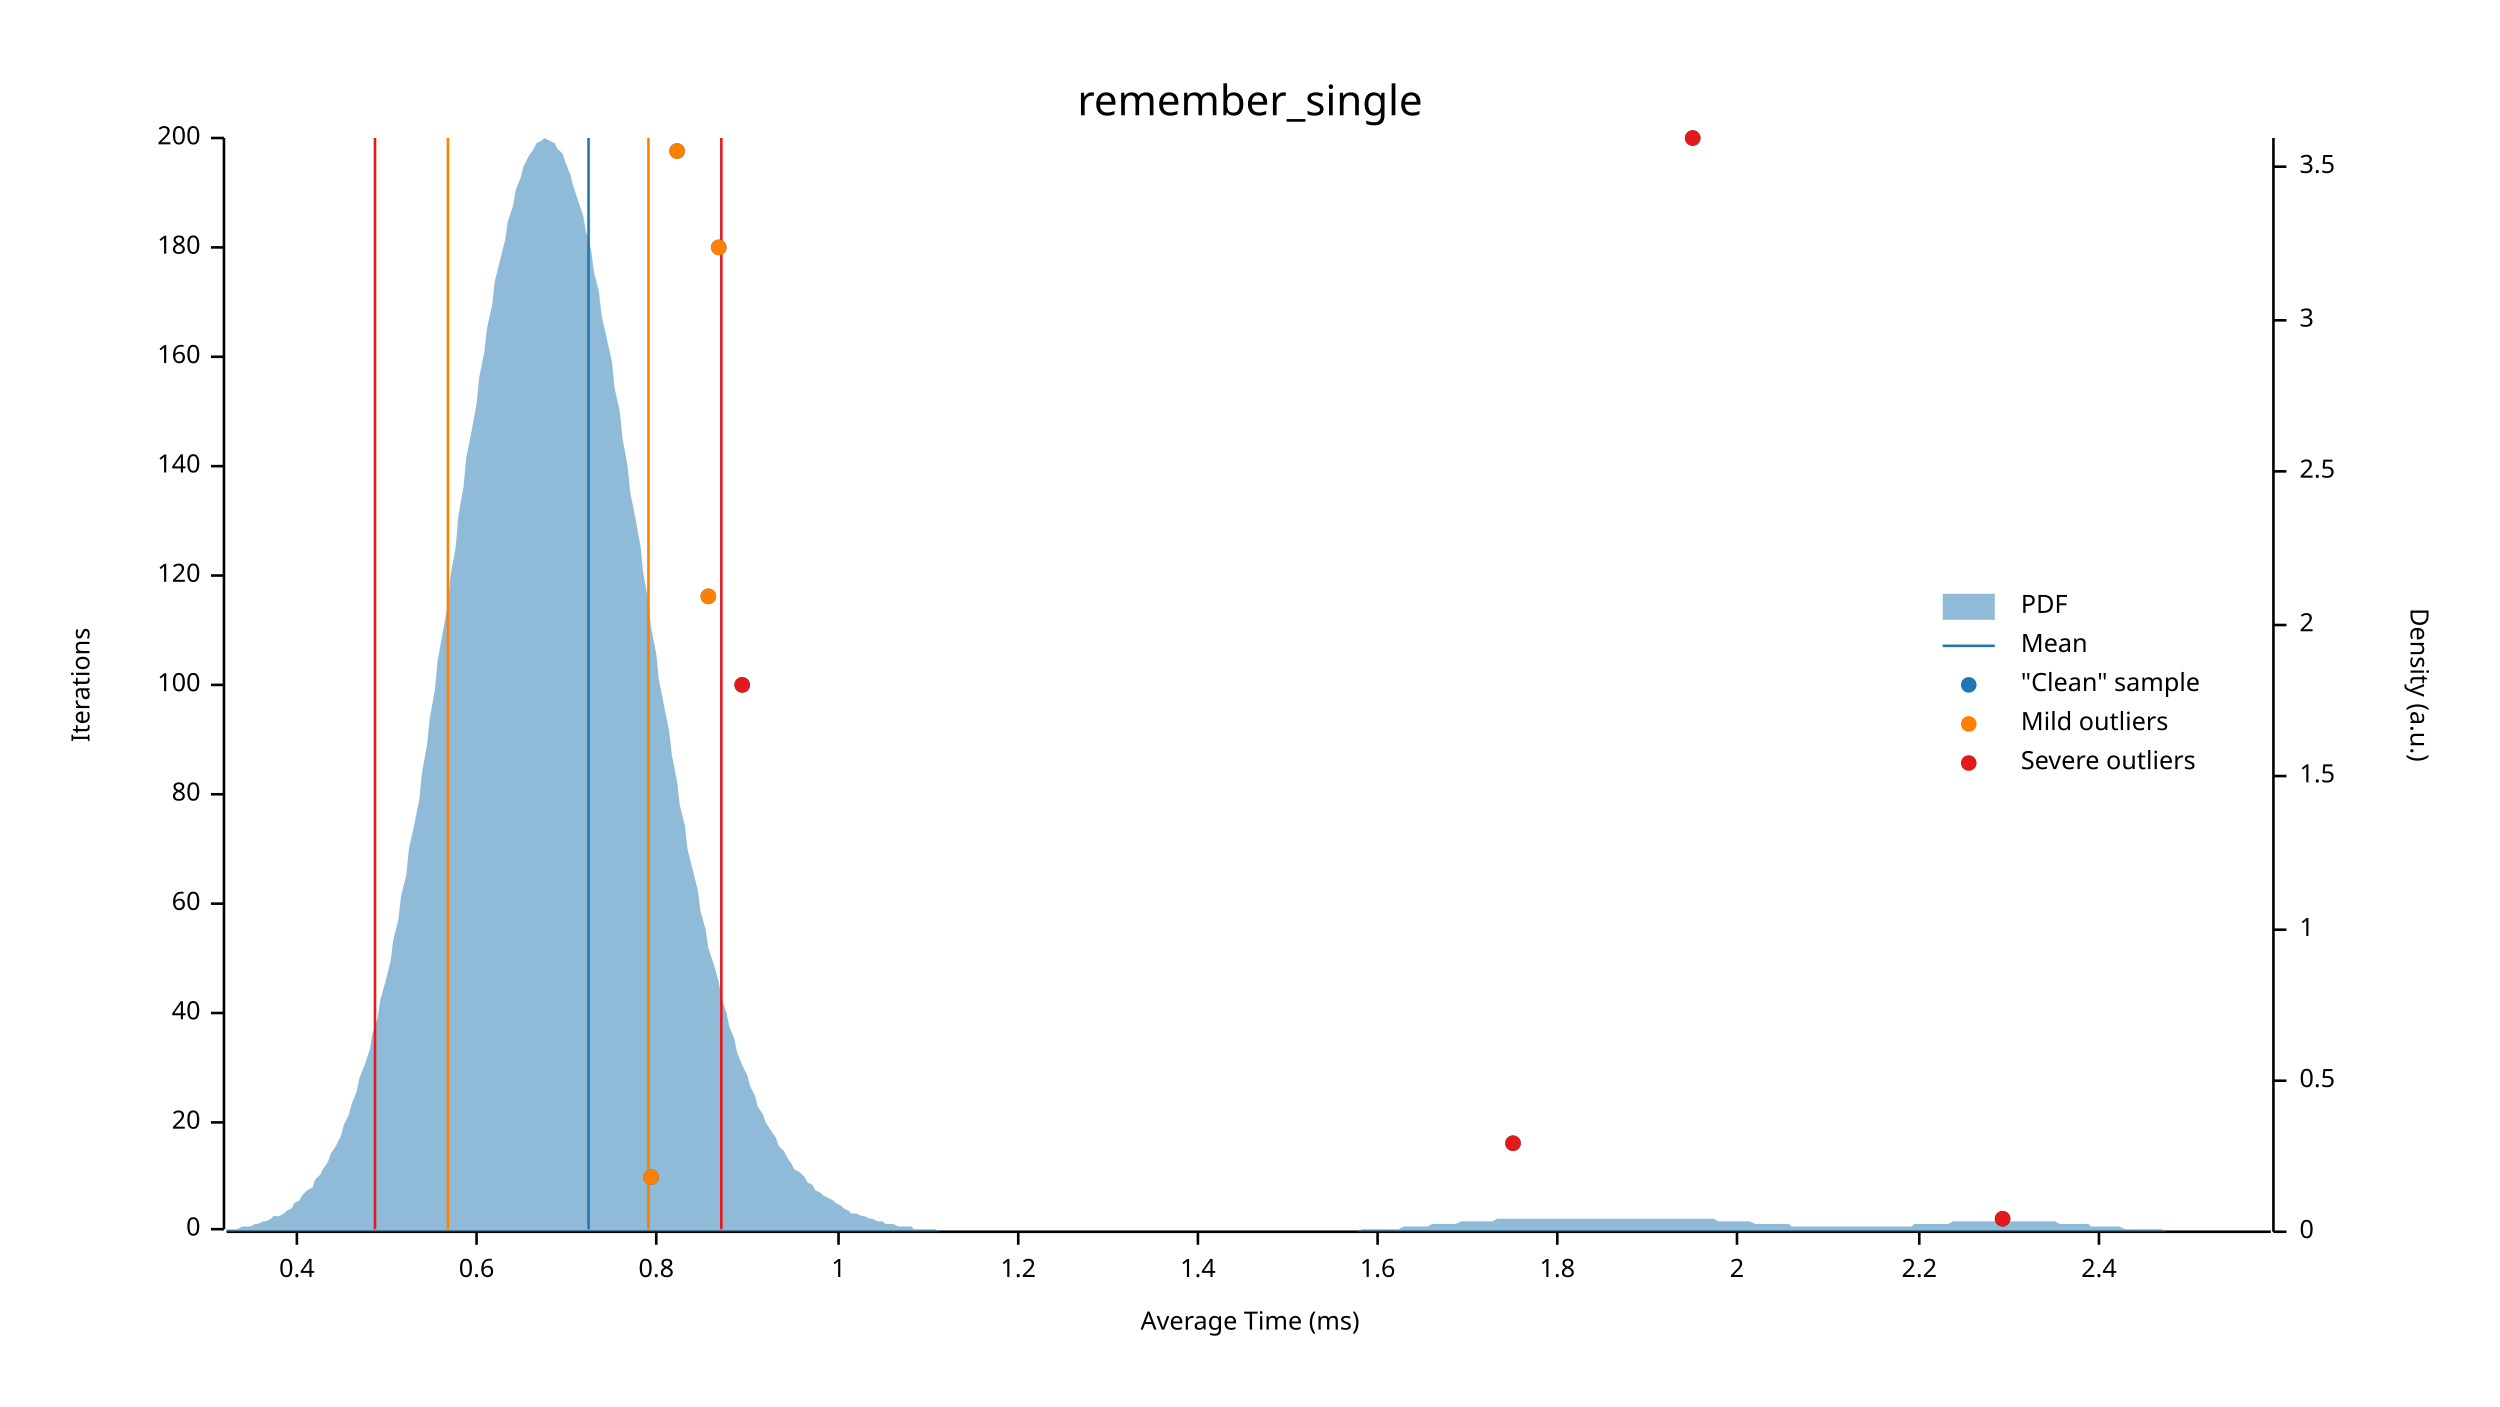
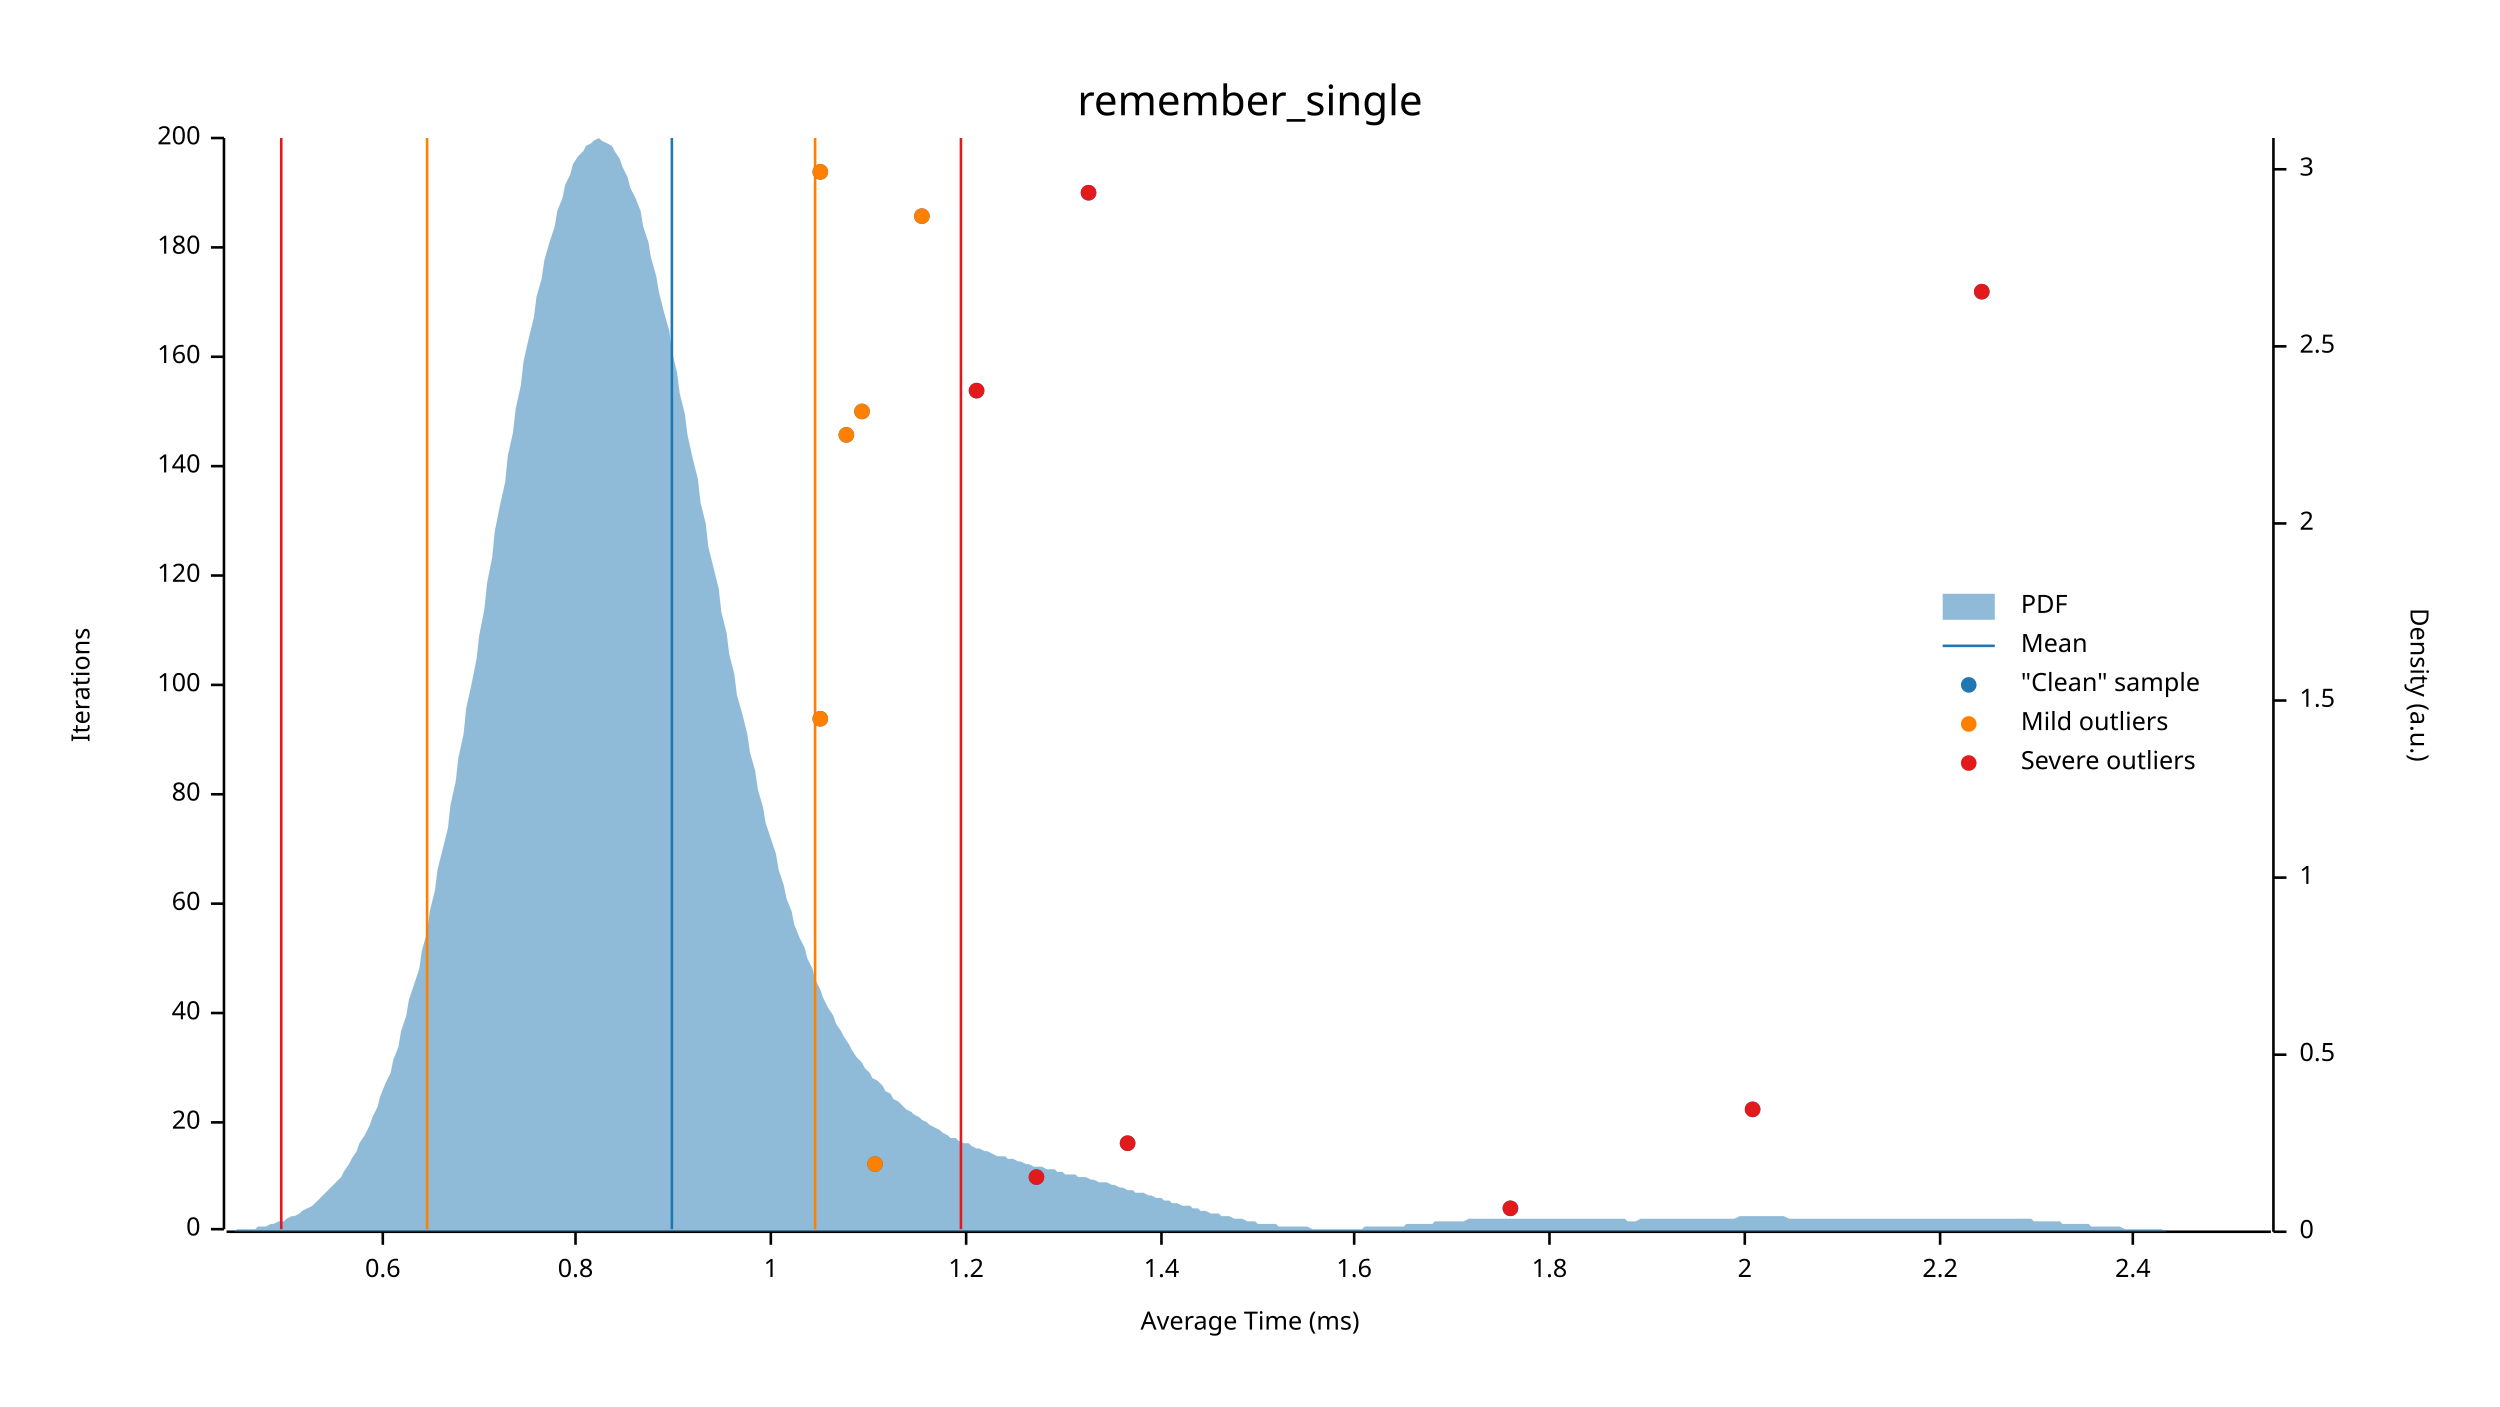
<svg xmlns="http://www.w3.org/2000/svg" width="960" height="540" viewBox="0 0 960 540">
  <text x="480" y="32" dy="0.76em" text-anchor="middle" font-family="sans-serif" font-size="16.129" opacity="1" fill="#000000">
remember_single
</text>
  <text x="27" y="263" dy="0.76em" text-anchor="middle" font-family="sans-serif" font-size="9.677" opacity="1" fill="#000000" transform="rotate(270, 27, 263)">
Iterations
</text>
  <text x="480" y="513" dy="-0.5ex" text-anchor="middle" font-family="sans-serif" font-size="9.677" opacity="1" fill="#000000">
Average Time (ms)
</text>
  <polyline fill="none" opacity="1" stroke="#000000" stroke-width="1" points="86,53 86,472 " />
  <text x="77" y="472" dy="0.5ex" text-anchor="end" font-family="sans-serif" font-size="9.677" opacity="1" fill="#000000">
0
</text>
  <polyline fill="none" opacity="1" stroke="#000000" stroke-width="1" points="81,472 86,472 " />
  <text x="77" y="431" dy="0.5ex" text-anchor="end" font-family="sans-serif" font-size="9.677" opacity="1" fill="#000000">
20
</text>
  <polyline fill="none" opacity="1" stroke="#000000" stroke-width="1" points="81,431 86,431 " />
  <text x="77" y="389" dy="0.5ex" text-anchor="end" font-family="sans-serif" font-size="9.677" opacity="1" fill="#000000">
40
</text>
  <polyline fill="none" opacity="1" stroke="#000000" stroke-width="1" points="81,389 86,389 " />
  <text x="77" y="347" dy="0.5ex" text-anchor="end" font-family="sans-serif" font-size="9.677" opacity="1" fill="#000000">
60
</text>
  <polyline fill="none" opacity="1" stroke="#000000" stroke-width="1" points="81,347 86,347 " />
  <text x="77" y="305" dy="0.5ex" text-anchor="end" font-family="sans-serif" font-size="9.677" opacity="1" fill="#000000">
80
</text>
  <polyline fill="none" opacity="1" stroke="#000000" stroke-width="1" points="81,305 86,305 " />
  <text x="77" y="263" dy="0.5ex" text-anchor="end" font-family="sans-serif" font-size="9.677" opacity="1" fill="#000000">
100
</text>
  <polyline fill="none" opacity="1" stroke="#000000" stroke-width="1" points="81,263 86,263 " />
  <text x="77" y="221" dy="0.5ex" text-anchor="end" font-family="sans-serif" font-size="9.677" opacity="1" fill="#000000">
120
</text>
  <polyline fill="none" opacity="1" stroke="#000000" stroke-width="1" points="81,221 86,221 " />
  <text x="77" y="179" dy="0.5ex" text-anchor="end" font-family="sans-serif" font-size="9.677" opacity="1" fill="#000000">
140
</text>
  <polyline fill="none" opacity="1" stroke="#000000" stroke-width="1" points="81,179 86,179 " />
  <text x="77" y="137" dy="0.5ex" text-anchor="end" font-family="sans-serif" font-size="9.677" opacity="1" fill="#000000">
160
</text>
  <polyline fill="none" opacity="1" stroke="#000000" stroke-width="1" points="81,137 86,137 " />
  <text x="77" y="95" dy="0.5ex" text-anchor="end" font-family="sans-serif" font-size="9.677" opacity="1" fill="#000000">
180
</text>
  <polyline fill="none" opacity="1" stroke="#000000" stroke-width="1" points="81,95 86,95 " />
  <text x="77" y="53" dy="0.5ex" text-anchor="end" font-family="sans-serif" font-size="9.677" opacity="1" fill="#000000">
200
</text>
  <polyline fill="none" opacity="1" stroke="#000000" stroke-width="1" points="81,53 86,53 " />
  <polyline fill="none" opacity="1" stroke="#000000" stroke-width="1" points="87,473 872,473 " />
-   <text x="114" y="483" dy="0.76em" text-anchor="middle" font-family="sans-serif" font-size="9.677" opacity="1" fill="#000000">
- 0.4
- </text>
-   <polyline fill="none" opacity="1" stroke="#000000" stroke-width="1" points="114,473 114,478 " />
-   <text x="183" y="483" dy="0.76em" text-anchor="middle" font-family="sans-serif" font-size="9.677" opacity="1" fill="#000000">
+   <text x="147" y="483" dy="0.76em" text-anchor="middle" font-family="sans-serif" font-size="9.677" opacity="1" fill="#000000">
0.6
</text>
-   <polyline fill="none" opacity="1" stroke="#000000" stroke-width="1" points="183,473 183,478 " />
-   <text x="252" y="483" dy="0.76em" text-anchor="middle" font-family="sans-serif" font-size="9.677" opacity="1" fill="#000000">
+   <polyline fill="none" opacity="1" stroke="#000000" stroke-width="1" points="147,473 147,478 " />
+   <text x="221" y="483" dy="0.76em" text-anchor="middle" font-family="sans-serif" font-size="9.677" opacity="1" fill="#000000">
0.8
</text>
-   <polyline fill="none" opacity="1" stroke="#000000" stroke-width="1" points="252,473 252,478 " />
-   <text x="322" y="483" dy="0.76em" text-anchor="middle" font-family="sans-serif" font-size="9.677" opacity="1" fill="#000000">
+   <polyline fill="none" opacity="1" stroke="#000000" stroke-width="1" points="221,473 221,478 " />
+   <text x="296" y="483" dy="0.76em" text-anchor="middle" font-family="sans-serif" font-size="9.677" opacity="1" fill="#000000">
1
</text>
-   <polyline fill="none" opacity="1" stroke="#000000" stroke-width="1" points="322,473 322,478 " />
-   <text x="391" y="483" dy="0.76em" text-anchor="middle" font-family="sans-serif" font-size="9.677" opacity="1" fill="#000000">
+   <polyline fill="none" opacity="1" stroke="#000000" stroke-width="1" points="296,473 296,478 " />
+   <text x="371" y="483" dy="0.76em" text-anchor="middle" font-family="sans-serif" font-size="9.677" opacity="1" fill="#000000">
1.2
</text>
-   <polyline fill="none" opacity="1" stroke="#000000" stroke-width="1" points="391,473 391,478 " />
-   <text x="460" y="483" dy="0.76em" text-anchor="middle" font-family="sans-serif" font-size="9.677" opacity="1" fill="#000000">
+   <polyline fill="none" opacity="1" stroke="#000000" stroke-width="1" points="371,473 371,478 " />
+   <text x="446" y="483" dy="0.76em" text-anchor="middle" font-family="sans-serif" font-size="9.677" opacity="1" fill="#000000">
1.4
</text>
-   <polyline fill="none" opacity="1" stroke="#000000" stroke-width="1" points="460,473 460,478 " />
-   <text x="529" y="483" dy="0.76em" text-anchor="middle" font-family="sans-serif" font-size="9.677" opacity="1" fill="#000000">
+   <polyline fill="none" opacity="1" stroke="#000000" stroke-width="1" points="446,473 446,478 " />
+   <text x="520" y="483" dy="0.76em" text-anchor="middle" font-family="sans-serif" font-size="9.677" opacity="1" fill="#000000">
1.6
</text>
-   <polyline fill="none" opacity="1" stroke="#000000" stroke-width="1" points="529,473 529,478 " />
-   <text x="598" y="483" dy="0.76em" text-anchor="middle" font-family="sans-serif" font-size="9.677" opacity="1" fill="#000000">
+   <polyline fill="none" opacity="1" stroke="#000000" stroke-width="1" points="520,473 520,478 " />
+   <text x="595" y="483" dy="0.76em" text-anchor="middle" font-family="sans-serif" font-size="9.677" opacity="1" fill="#000000">
1.8
</text>
-   <polyline fill="none" opacity="1" stroke="#000000" stroke-width="1" points="598,473 598,478 " />
-   <text x="667" y="483" dy="0.76em" text-anchor="middle" font-family="sans-serif" font-size="9.677" opacity="1" fill="#000000">
+   <polyline fill="none" opacity="1" stroke="#000000" stroke-width="1" points="595,473 595,478 " />
+   <text x="670" y="483" dy="0.76em" text-anchor="middle" font-family="sans-serif" font-size="9.677" opacity="1" fill="#000000">
2
</text>
-   <polyline fill="none" opacity="1" stroke="#000000" stroke-width="1" points="667,473 667,478 " />
-   <text x="737" y="483" dy="0.76em" text-anchor="middle" font-family="sans-serif" font-size="9.677" opacity="1" fill="#000000">
+   <polyline fill="none" opacity="1" stroke="#000000" stroke-width="1" points="670,473 670,478 " />
+   <text x="745" y="483" dy="0.76em" text-anchor="middle" font-family="sans-serif" font-size="9.677" opacity="1" fill="#000000">
2.2
</text>
-   <polyline fill="none" opacity="1" stroke="#000000" stroke-width="1" points="737,473 737,478 " />
-   <text x="806" y="483" dy="0.76em" text-anchor="middle" font-family="sans-serif" font-size="9.677" opacity="1" fill="#000000">
+   <polyline fill="none" opacity="1" stroke="#000000" stroke-width="1" points="745,473 745,478 " />
+   <text x="819" y="483" dy="0.76em" text-anchor="middle" font-family="sans-serif" font-size="9.677" opacity="1" fill="#000000">
2.4
</text>
-   <polyline fill="none" opacity="1" stroke="#000000" stroke-width="1" points="806,473 806,478 " />
+   <polyline fill="none" opacity="1" stroke="#000000" stroke-width="1" points="819,473 819,478 " />
  <text x="933" y="263" dy="0.76em" text-anchor="middle" font-family="sans-serif" font-size="9.677" opacity="1" fill="#000000" transform="rotate(90, 933, 263)">
Density (a.u.)
</text>
  <polyline fill="none" opacity="1" stroke="#000000" stroke-width="1" points="873,53 873,473 " />
  <text x="883" y="473" dy="0.5ex" text-anchor="start" font-family="sans-serif" font-size="9.677" opacity="1" fill="#000000">
0
</text>
  <polyline fill="none" opacity="1" stroke="#000000" stroke-width="1" points="873,473 878,473 " />
-   <text x="883" y="415" dy="0.5ex" text-anchor="start" font-family="sans-serif" font-size="9.677" opacity="1" fill="#000000">
+   <text x="883" y="405" dy="0.5ex" text-anchor="start" font-family="sans-serif" font-size="9.677" opacity="1" fill="#000000">
0.5
</text>
-   <polyline fill="none" opacity="1" stroke="#000000" stroke-width="1" points="873,415 878,415 " />
-   <text x="883" y="357" dy="0.5ex" text-anchor="start" font-family="sans-serif" font-size="9.677" opacity="1" fill="#000000">
+   <polyline fill="none" opacity="1" stroke="#000000" stroke-width="1" points="873,405 878,405 " />
+   <text x="883" y="337" dy="0.5ex" text-anchor="start" font-family="sans-serif" font-size="9.677" opacity="1" fill="#000000">
1
</text>
-   <polyline fill="none" opacity="1" stroke="#000000" stroke-width="1" points="873,357 878,357 " />
-   <text x="883" y="298" dy="0.5ex" text-anchor="start" font-family="sans-serif" font-size="9.677" opacity="1" fill="#000000">
+   <polyline fill="none" opacity="1" stroke="#000000" stroke-width="1" points="873,337 878,337 " />
+   <text x="883" y="269" dy="0.5ex" text-anchor="start" font-family="sans-serif" font-size="9.677" opacity="1" fill="#000000">
1.5
</text>
-   <polyline fill="none" opacity="1" stroke="#000000" stroke-width="1" points="873,298 878,298 " />
-   <text x="883" y="240" dy="0.5ex" text-anchor="start" font-family="sans-serif" font-size="9.677" opacity="1" fill="#000000">
+   <polyline fill="none" opacity="1" stroke="#000000" stroke-width="1" points="873,269 878,269 " />
+   <text x="883" y="201" dy="0.5ex" text-anchor="start" font-family="sans-serif" font-size="9.677" opacity="1" fill="#000000">
2
</text>
-   <polyline fill="none" opacity="1" stroke="#000000" stroke-width="1" points="873,240 878,240 " />
-   <text x="883" y="181" dy="0.5ex" text-anchor="start" font-family="sans-serif" font-size="9.677" opacity="1" fill="#000000">
+   <polyline fill="none" opacity="1" stroke="#000000" stroke-width="1" points="873,201 878,201 " />
+   <text x="883" y="133" dy="0.5ex" text-anchor="start" font-family="sans-serif" font-size="9.677" opacity="1" fill="#000000">
2.5
</text>
-   <polyline fill="none" opacity="1" stroke="#000000" stroke-width="1" points="873,181 878,181 " />
-   <text x="883" y="123" dy="0.5ex" text-anchor="start" font-family="sans-serif" font-size="9.677" opacity="1" fill="#000000">
+   <polyline fill="none" opacity="1" stroke="#000000" stroke-width="1" points="873,133 878,133 " />
+   <text x="883" y="65" dy="0.5ex" text-anchor="start" font-family="sans-serif" font-size="9.677" opacity="1" fill="#000000">
3
</text>
-   <polyline fill="none" opacity="1" stroke="#000000" stroke-width="1" points="873,123 878,123 " />
-   <text x="883" y="64" dy="0.5ex" text-anchor="start" font-family="sans-serif" font-size="9.677" opacity="1" fill="#000000">
- 3.5
- </text>
-   <polyline fill="none" opacity="1" stroke="#000000" stroke-width="1" points="873,64 878,64 " />
-   <polygon opacity="0.5" fill="#1F78B4" points="87,472 88,472 90,472 91,472 93,471 94,471 96,471 98,470 99,470 101,469 102,469 104,468 105,467 107,467 109,466 110,465 112,464 113,462 115,461 116,459 118,457 120,456 121,453 123,451 124,449 126,446 127,443 129,440 131,436 132,432 134,428 135,424 137,419 138,414 140,409 142,403 143,397 145,391 146,384 148,377 150,369 151,361 153,353 154,344 156,336 157,326 159,317 161,307 162,297 164,286 165,276 167,265 168,254 170,243 172,232 173,221 175,210 176,198 178,187 179,176 181,166 183,155 184,145 186,135 187,126 189,117 190,108 192,100 194,92 195,85 197,79 198,73 200,68 201,64 203,60 205,57 206,55 208,54 209,53 211,54 213,55 214,57 216,59 217,62 219,67 220,71 222,77 224,83 225,89 227,96 228,104 230,112 231,121 233,130 235,139 236,149 238,158 239,168 241,179 242,189 244,199 246,210 247,220 249,231 250,241 252,251 253,261 255,271 257,281 258,290 260,300 261,309 263,317 264,326 266,334 268,342 269,350 271,357 272,364 274,370 276,377 277,383 279,389 280,394 282,399 283,404 285,409 287,413 288,417 290,421 291,425 293,428 294,431 296,434 298,437 299,440 301,442 302,444 304,447 305,449 307,450 309,452 310,454 312,455 313,457 315,458 316,459 318,460 320,461 321,462 323,463 324,464 326,465 327,466 329,466 331,467 332,467 334,468 335,468 337,469 339,469 340,470 342,470 343,470 345,471 346,471 348,471 350,471 351,472 353,472 354,472 356,472 357,472 359,472 361,473 362,473 364,473 365,473 367,473 368,473 370,473 372,473 373,473 375,473 376,473 378,473 379,473 381,473 383,473 384,473 386,473 387,473 389,473 391,473 392,473 394,473 395,473 397,473 398,473 400,473 402,473 403,473 405,473 406,473 408,473 409,473 411,473 413,473 414,473 416,473 417,473 419,473 420,473 422,473 424,473 425,473 427,473 428,473 430,473 431,473 433,473 435,473 436,473 438,473 439,473 441,473 442,473 444,473 446,473 447,473 449,473 450,473 452,473 454,473 455,473 457,473 458,473 460,473 461,473 463,473 465,473 466,473 468,473 469,473 471,473 472,473 474,473 476,473 477,473 479,473 480,473 482,473 483,473 485,473 487,473 488,473 490,473 491,473 493,473 494,473 496,473 498,473 499,473 501,473 502,473 504,473 505,473 507,473 509,473 510,473 512,473 513,473 515,473 517,473 518,473 520,473 521,473 523,472 524,472 526,472 528,472 529,472 531,472 532,472 534,472 535,472 537,472 539,471 540,471 542,471 543,471 545,471 546,471 548,471 550,470 551,470 553,470 554,470 556,470 557,470 559,470 561,469 562,469 564,469 565,469 567,469 568,469 570,469 572,469 573,469 575,468 576,468 578,468 580,468 581,468 583,468 584,468 586,468 587,468 589,468 591,468 592,468 594,468 595,468 597,468 598,468 600,468 602,468 603,468 605,468 606,468 608,468 609,468 611,468 613,468 614,468 616,468 617,468 619,468 620,468 622,468 624,468 625,468 627,468 628,468 630,468 632,468 633,468 635,468 636,468 638,468 639,468 641,468 643,468 644,468 646,468 647,468 649,468 650,468 652,468 654,468 655,468 657,468 658,468 660,469 661,469 663,469 665,469 666,469 668,469 669,469 671,469 672,469 674,470 676,470 677,470 679,470 680,470 682,470 683,470 685,470 687,470 688,471 690,471 691,471 693,471 695,471 696,471 698,471 699,471 701,471 702,471 704,471 706,471 707,471 709,471 710,471 712,471 713,471 715,471 717,471 718,471 720,471 721,471 723,471 724,471 726,471 728,471 729,471 731,471 732,471 734,471 735,470 737,470 739,470 740,470 742,470 743,470 745,470 746,470 748,470 750,469 751,469 753,469 754,469 756,469 758,469 759,469 761,469 762,469 764,469 765,469 767,469 769,469 770,469 772,469 773,469 775,469 776,469 778,469 780,469 781,469 783,469 784,469 786,469 787,469 789,469 791,470 792,470 794,470 795,470 797,470 798,470 800,470 802,470 803,471 805,471 806,471 808,471 809,471 811,471 813,471 814,471 816,472 817,472 819,472 821,472 822,472 824,472 825,472 827,472 828,472 830,472 832,473 833,473 835,473 836,473 838,473 839,473 841,473 843,473 844,473 846,473 847,473 849,473 850,473 852,473 854,473 855,473 857,473 858,473 860,473 861,473 863,473 865,473 866,473 868,473 869,473 871,473 873,473 873,473 87,473 " />
-   <polyline fill="none" opacity="1" stroke="#1F78B4" stroke-width="1" points="226,472 226,53 " />
-   <polyline fill="none" opacity="1" stroke="#FF7F00" stroke-width="1" points="172,472 172,53 " />
-   <polyline fill="none" opacity="1" stroke="#FF7F00" stroke-width="1" points="249,472 249,53 " />
-   <polyline fill="none" opacity="1" stroke="#E31A1C" stroke-width="1" points="144,472 144,53 " />
-   <polyline fill="none" opacity="1" stroke="#E31A1C" stroke-width="1" points="277,472 277,53 " />
-   <circle cx="769" cy="468" r="3" opacity="1" fill="#1F78B4" stroke="none" stroke-width="1" />
-   <circle cx="250" cy="452" r="3" opacity="1" fill="#1F78B4" stroke="none" stroke-width="1" />
-   <circle cx="581" cy="439" r="3" opacity="1" fill="#1F78B4" stroke="none" stroke-width="1" />
-   <circle cx="285" cy="263" r="3" opacity="1" fill="#1F78B4" stroke="none" stroke-width="1" />
-   <circle cx="272" cy="229" r="3" opacity="1" fill="#1F78B4" stroke="none" stroke-width="1" />
-   <circle cx="276" cy="95" r="3" opacity="1" fill="#1F78B4" stroke="none" stroke-width="1" />
-   <circle cx="260" cy="58" r="3" opacity="1" fill="#1F78B4" stroke="none" stroke-width="1" />
-   <circle cx="650" cy="53" r="3" opacity="1" fill="#1F78B4" stroke="none" stroke-width="1" />
-   <circle cx="250" cy="452" r="3" opacity="1" fill="#FF7F00" stroke="none" stroke-width="1" />
-   <circle cx="272" cy="229" r="3" opacity="1" fill="#FF7F00" stroke="none" stroke-width="1" />
-   <circle cx="276" cy="95" r="3" opacity="1" fill="#FF7F00" stroke="none" stroke-width="1" />
-   <circle cx="260" cy="58" r="3" opacity="1" fill="#FF7F00" stroke="none" stroke-width="1" />
-   <circle cx="769" cy="468" r="3" opacity="1" fill="#E31A1C" stroke="none" stroke-width="1" />
-   <circle cx="581" cy="439" r="3" opacity="1" fill="#E31A1C" stroke="none" stroke-width="1" />
-   <circle cx="285" cy="263" r="3" opacity="1" fill="#E31A1C" stroke="none" stroke-width="1" />
-   <circle cx="650" cy="53" r="3" opacity="1" fill="#E31A1C" stroke="none" stroke-width="1" />
+   <polyline fill="none" opacity="1" stroke="#000000" stroke-width="1" points="873,65 878,65 " />
+   <polygon opacity="0.5" fill="#1F78B4" points="87,473 88,473 90,473 91,472 93,472 94,472 96,472 98,472 99,471 101,471 102,471 104,470 105,470 107,469 109,469 110,468 112,467 113,467 115,466 116,465 118,464 120,463 121,462 123,460 124,459 126,457 127,456 129,454 131,452 132,450 134,447 135,445 137,442 138,439 140,436 142,432 143,429 145,425 146,421 148,416 150,412 151,407 153,402 154,396 156,390 157,384 159,378 161,372 162,365 164,358 165,350 167,342 168,334 170,326 172,318 173,309 175,300 176,291 178,282 179,272 181,263 183,253 184,244 186,234 187,224 189,214 190,204 192,194 194,185 195,175 197,166 198,157 200,148 201,139 203,130 205,122 206,114 208,107 209,100 211,93 213,87 214,81 216,76 217,71 219,67 220,63 222,60 224,58 225,56 227,55 228,54 230,53 231,54 233,55 235,56 236,58 238,61 239,64 241,68 242,72 244,76 246,81 247,87 249,93 250,99 252,106 253,112 255,120 257,127 258,135 260,143 261,151 263,159 264,167 266,176 268,184 269,193 271,201 272,210 274,218 276,226 277,235 279,243 280,251 282,259 283,267 285,274 287,282 288,289 290,296 291,303 293,310 294,316 296,322 298,328 299,334 301,340 302,345 304,350 305,355 307,360 309,364 310,368 312,372 313,376 315,380 316,383 318,387 320,390 321,393 323,396 324,398 326,401 327,403 329,406 331,408 332,410 334,412 335,414 337,415 339,417 340,419 342,420 343,422 345,423 346,424 348,426 350,427 351,428 353,429 354,430 356,431 357,432 359,433 361,434 362,435 364,436 365,437 367,437 368,438 370,439 372,439 373,440 375,441 376,441 378,442 379,442 381,443 383,444 384,444 386,444 387,445 389,445 391,446 392,446 394,447 395,447 397,448 398,448 400,448 402,449 403,449 405,449 406,450 408,450 409,451 411,451 413,451 414,452 416,452 417,452 419,453 420,453 422,454 424,454 425,454 427,455 428,455 430,456 431,456 433,457 435,457 436,458 438,458 439,458 441,459 442,459 444,460 446,460 447,461 449,461 450,462 452,462 454,463 455,463 457,463 458,464 460,464 461,465 463,465 465,466 466,466 468,466 469,467 471,467 472,467 474,468 476,468 477,468 479,469 480,469 482,469 483,470 485,470 487,470 488,470 490,470 491,471 493,471 494,471 496,471 498,471 499,471 501,471 502,471 504,472 505,472 507,472 509,472 510,472 512,472 513,472 515,472 517,472 518,472 520,472 521,472 523,472 524,471 526,471 528,471 529,471 531,471 532,471 534,471 535,471 537,471 539,471 540,470 542,470 543,470 545,470 546,470 548,470 550,470 551,469 553,469 554,469 556,469 557,469 559,469 561,469 562,469 564,468 565,468 567,468 568,468 570,468 572,468 573,468 575,468 576,468 578,468 580,468 581,468 583,468 584,468 586,468 587,468 589,468 591,468 592,468 594,468 595,468 597,468 598,468 600,468 602,468 603,468 605,468 606,468 608,468 609,468 611,468 613,468 614,468 616,468 617,468 619,468 620,468 622,468 624,468 625,469 627,469 628,469 630,468 632,468 633,468 635,468 636,468 638,468 639,468 641,468 643,468 644,468 646,468 647,468 649,468 650,468 652,468 654,468 655,468 657,468 658,468 660,468 661,468 663,468 665,468 666,468 668,467 669,467 671,467 672,467 674,467 676,467 677,467 679,467 680,467 682,467 683,467 685,467 687,468 688,468 690,468 691,468 693,468 695,468 696,468 698,468 699,468 701,468 702,468 704,468 706,468 707,468 709,468 710,468 712,468 713,468 715,468 717,468 718,468 720,468 721,468 723,468 724,468 726,468 728,468 729,468 731,468 732,468 734,468 735,468 737,468 739,468 740,468 742,468 743,468 745,468 746,468 748,468 750,468 751,468 753,468 754,468 756,468 758,468 759,468 761,468 762,468 764,468 765,468 767,468 769,468 770,468 772,468 773,468 775,468 776,468 778,468 780,468 781,469 783,469 784,469 786,469 787,469 789,469 791,469 792,470 794,470 795,470 797,470 798,470 800,470 802,470 803,471 805,471 806,471 808,471 809,471 811,471 813,471 814,471 816,472 817,472 819,472 821,472 822,472 824,472 825,472 827,472 828,472 830,472 832,473 833,473 835,473 836,473 838,473 839,473 841,473 843,473 844,473 846,473 847,473 849,473 850,473 852,473 854,473 855,473 857,473 858,473 860,473 861,473 863,473 865,473 866,473 868,473 869,473 871,473 873,473 873,473 87,473 " />
+   <polyline fill="none" opacity="1" stroke="#1F78B4" stroke-width="1" points="258,472 258,53 " />
+   <polyline fill="none" opacity="1" stroke="#FF7F00" stroke-width="1" points="164,472 164,53 " />
+   <polyline fill="none" opacity="1" stroke="#FF7F00" stroke-width="1" points="313,472 313,53 " />
+   <polyline fill="none" opacity="1" stroke="#E31A1C" stroke-width="1" points="108,472 108,53 " />
+   <polyline fill="none" opacity="1" stroke="#E31A1C" stroke-width="1" points="369,472 369,53 " />
+   <circle cx="580" cy="464" r="3" opacity="1" fill="#1F78B4" stroke="none" stroke-width="1" />
+   <circle cx="398" cy="452" r="3" opacity="1" fill="#1F78B4" stroke="none" stroke-width="1" />
+   <circle cx="336" cy="447" r="3" opacity="1" fill="#1F78B4" stroke="none" stroke-width="1" />
+   <circle cx="433" cy="439" r="3" opacity="1" fill="#1F78B4" stroke="none" stroke-width="1" />
+   <circle cx="673" cy="426" r="3" opacity="1" fill="#1F78B4" stroke="none" stroke-width="1" />
+   <circle cx="315" cy="276" r="3" opacity="1" fill="#1F78B4" stroke="none" stroke-width="1" />
+   <circle cx="325" cy="167" r="3" opacity="1" fill="#1F78B4" stroke="none" stroke-width="1" />
+   <circle cx="331" cy="158" r="3" opacity="1" fill="#1F78B4" stroke="none" stroke-width="1" />
+   <circle cx="375" cy="150" r="3" opacity="1" fill="#1F78B4" stroke="none" stroke-width="1" />
+   <circle cx="761" cy="112" r="3" opacity="1" fill="#1F78B4" stroke="none" stroke-width="1" />
+   <circle cx="354" cy="83" r="3" opacity="1" fill="#1F78B4" stroke="none" stroke-width="1" />
+   <circle cx="418" cy="74" r="3" opacity="1" fill="#1F78B4" stroke="none" stroke-width="1" />
+   <circle cx="315" cy="66" r="3" opacity="1" fill="#1F78B4" stroke="none" stroke-width="1" />
+   <circle cx="336" cy="447" r="3" opacity="1" fill="#FF7F00" stroke="none" stroke-width="1" />
+   <circle cx="315" cy="276" r="3" opacity="1" fill="#FF7F00" stroke="none" stroke-width="1" />
+   <circle cx="325" cy="167" r="3" opacity="1" fill="#FF7F00" stroke="none" stroke-width="1" />
+   <circle cx="331" cy="158" r="3" opacity="1" fill="#FF7F00" stroke="none" stroke-width="1" />
+   <circle cx="354" cy="83" r="3" opacity="1" fill="#FF7F00" stroke="none" stroke-width="1" />
+   <circle cx="315" cy="66" r="3" opacity="1" fill="#FF7F00" stroke="none" stroke-width="1" />
+   <circle cx="580" cy="464" r="3" opacity="1" fill="#E31A1C" stroke="none" stroke-width="1" />
+   <circle cx="398" cy="452" r="3" opacity="1" fill="#E31A1C" stroke="none" stroke-width="1" />
+   <circle cx="433" cy="439" r="3" opacity="1" fill="#E31A1C" stroke="none" stroke-width="1" />
+   <circle cx="673" cy="426" r="3" opacity="1" fill="#E31A1C" stroke="none" stroke-width="1" />
+   <circle cx="375" cy="150" r="3" opacity="1" fill="#E31A1C" stroke="none" stroke-width="1" />
+   <circle cx="761" cy="112" r="3" opacity="1" fill="#E31A1C" stroke="none" stroke-width="1" />
+   <circle cx="418" cy="74" r="3" opacity="1" fill="#E31A1C" stroke="none" stroke-width="1" />
  <text x="776" y="228" dy="0.76em" text-anchor="start" font-family="sans-serif" font-size="9.677" opacity="1" fill="#000000">
PDF
</text>
  <text x="776" y="243" dy="0.76em" text-anchor="start" font-family="sans-serif" font-size="9.677" opacity="1" fill="#000000">
Mean
</text>
  <text x="776" y="258" dy="0.76em" text-anchor="start" font-family="sans-serif" font-size="9.677" opacity="1" fill="#000000">
"Clean" sample
</text>
  <text x="776" y="273" dy="0.76em" text-anchor="start" font-family="sans-serif" font-size="9.677" opacity="1" fill="#000000">
Mild outliers
</text>
  <text x="776" y="288" dy="0.76em" text-anchor="start" font-family="sans-serif" font-size="9.677" opacity="1" fill="#000000">
Severe outliers
</text>
  <rect x="746" y="228" width="20" height="10" opacity="0.5" fill="#1F78B4" stroke="none" />
  <polyline fill="none" opacity="1" stroke="#1F78B4" stroke-width="1" points="746,248 766,248 " />
  <circle cx="756" cy="263" r="3" opacity="1" fill="#1F78B4" stroke="none" stroke-width="1" />
  <circle cx="756" cy="278" r="3" opacity="1" fill="#FF7F00" stroke="none" stroke-width="1" />
  <circle cx="756" cy="293" r="3" opacity="1" fill="#E31A1C" stroke="none" stroke-width="1" />
</svg>
